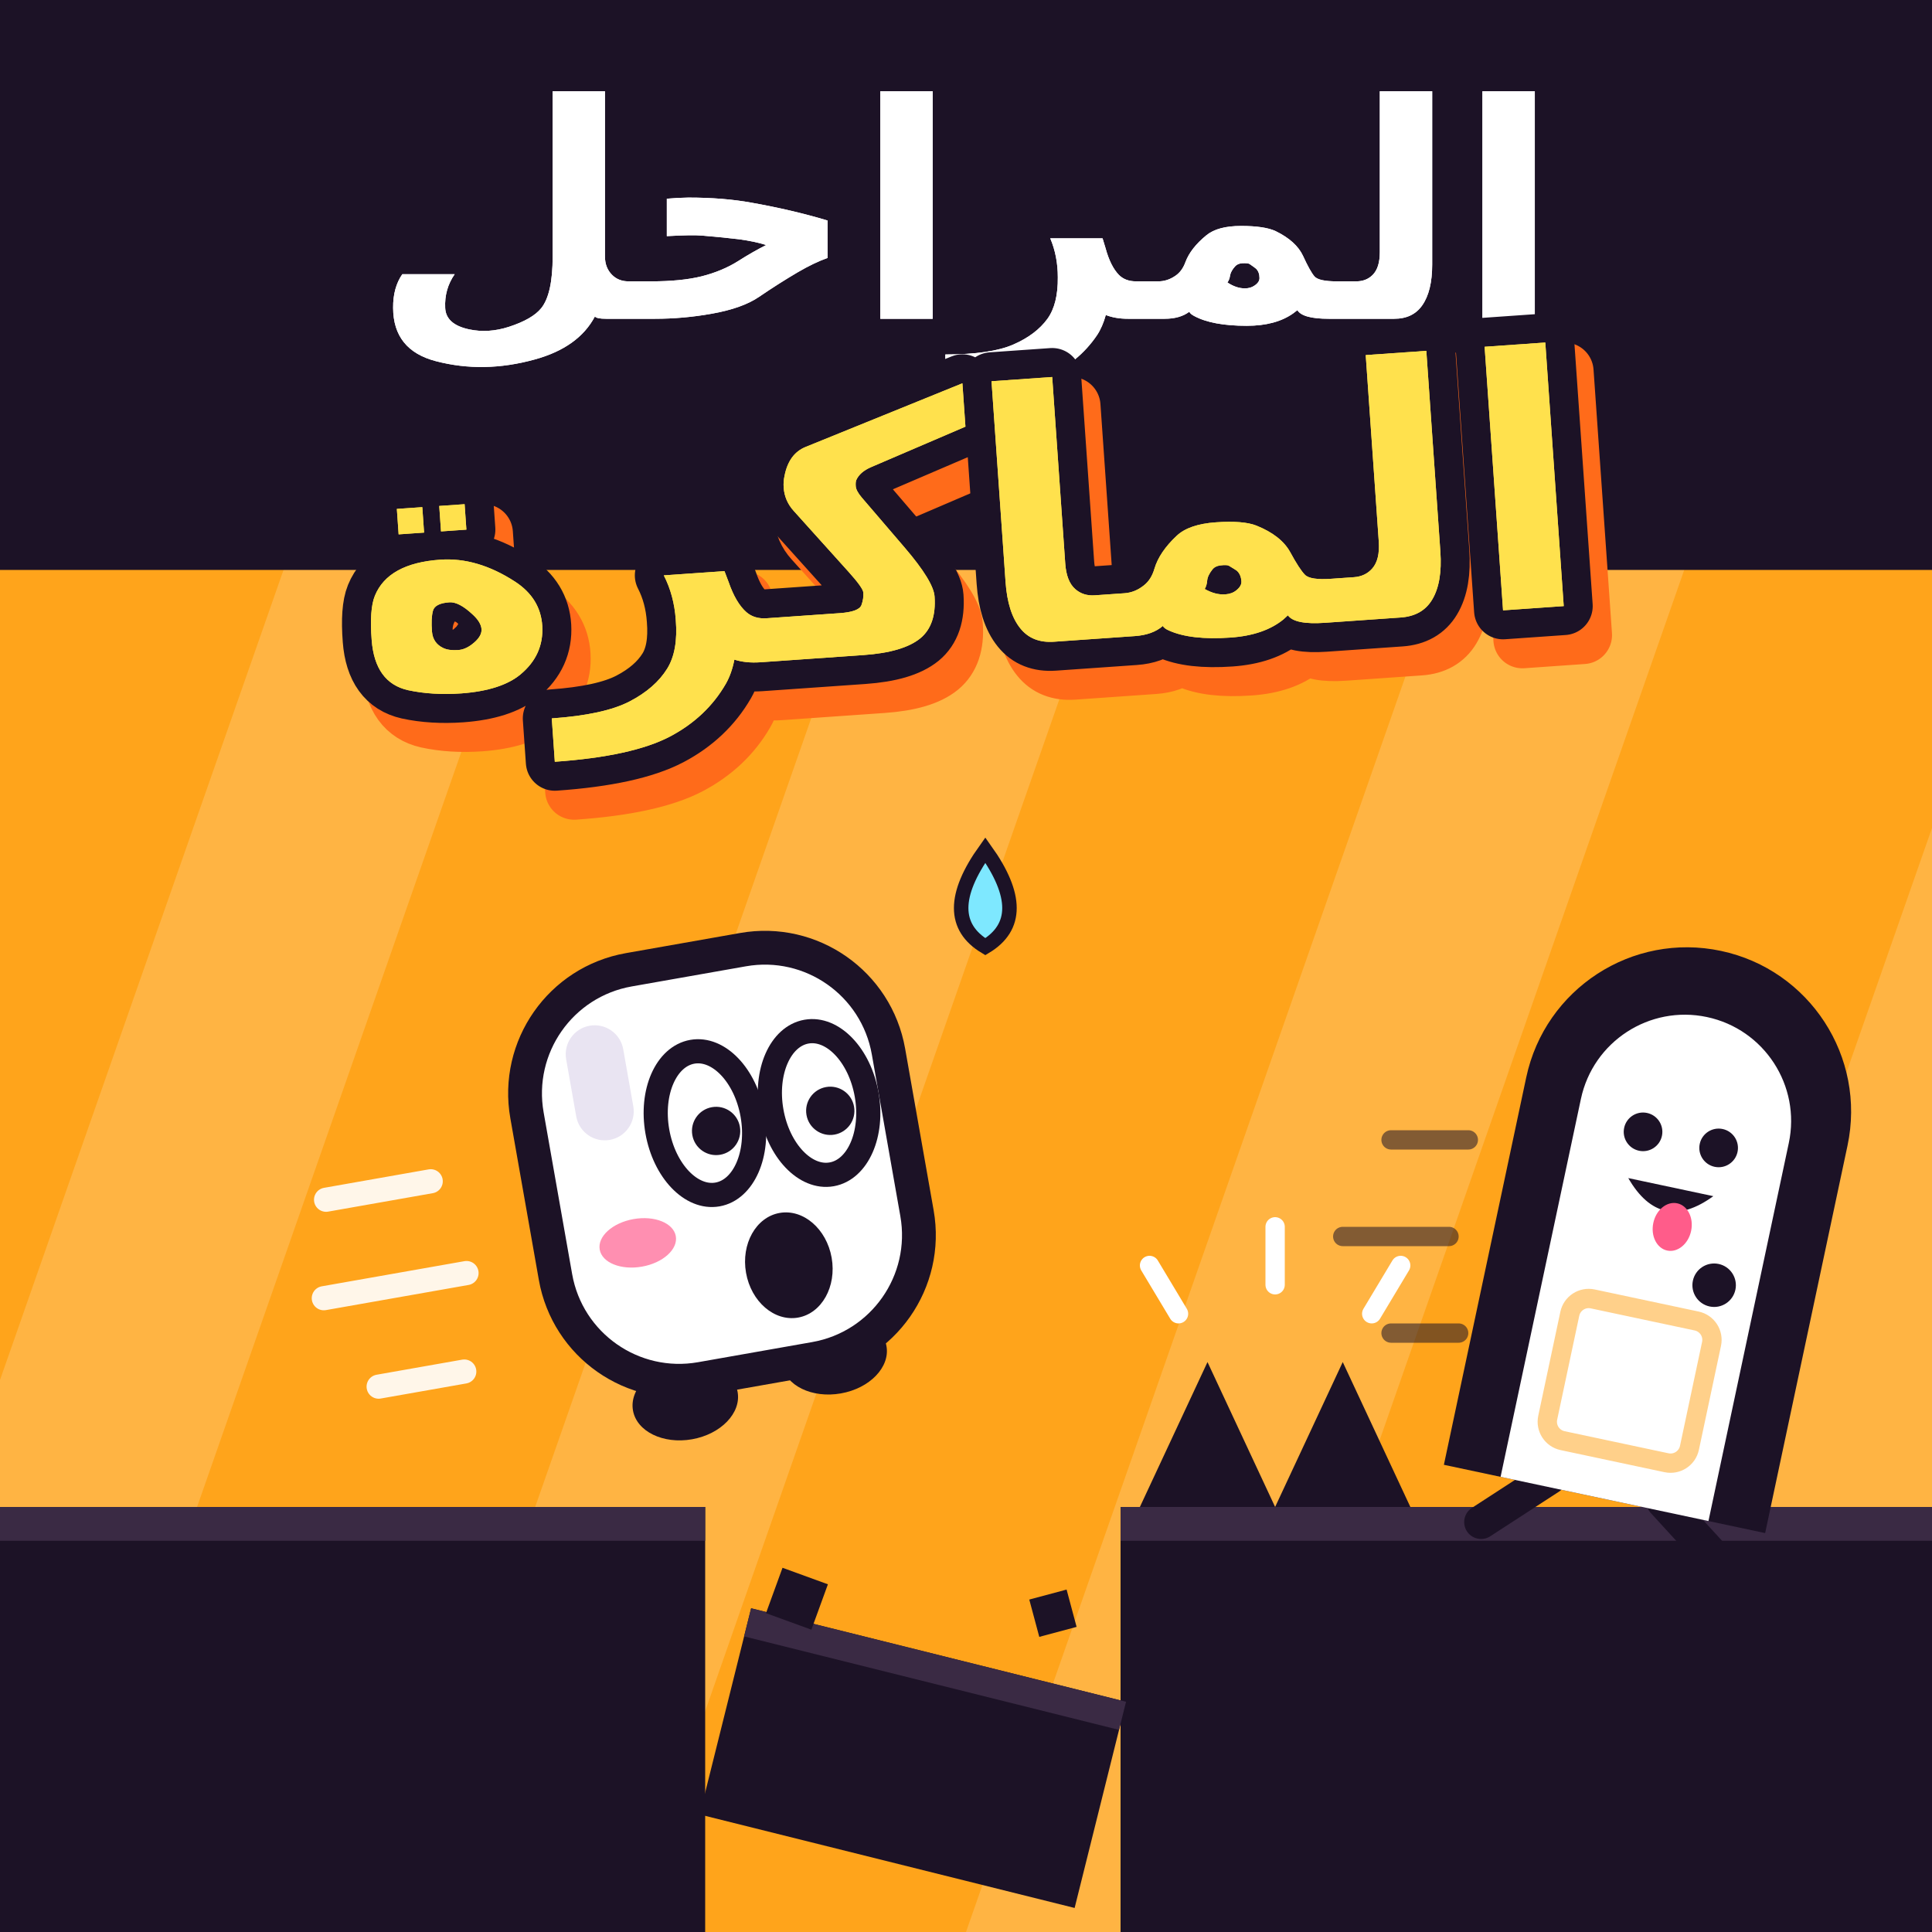
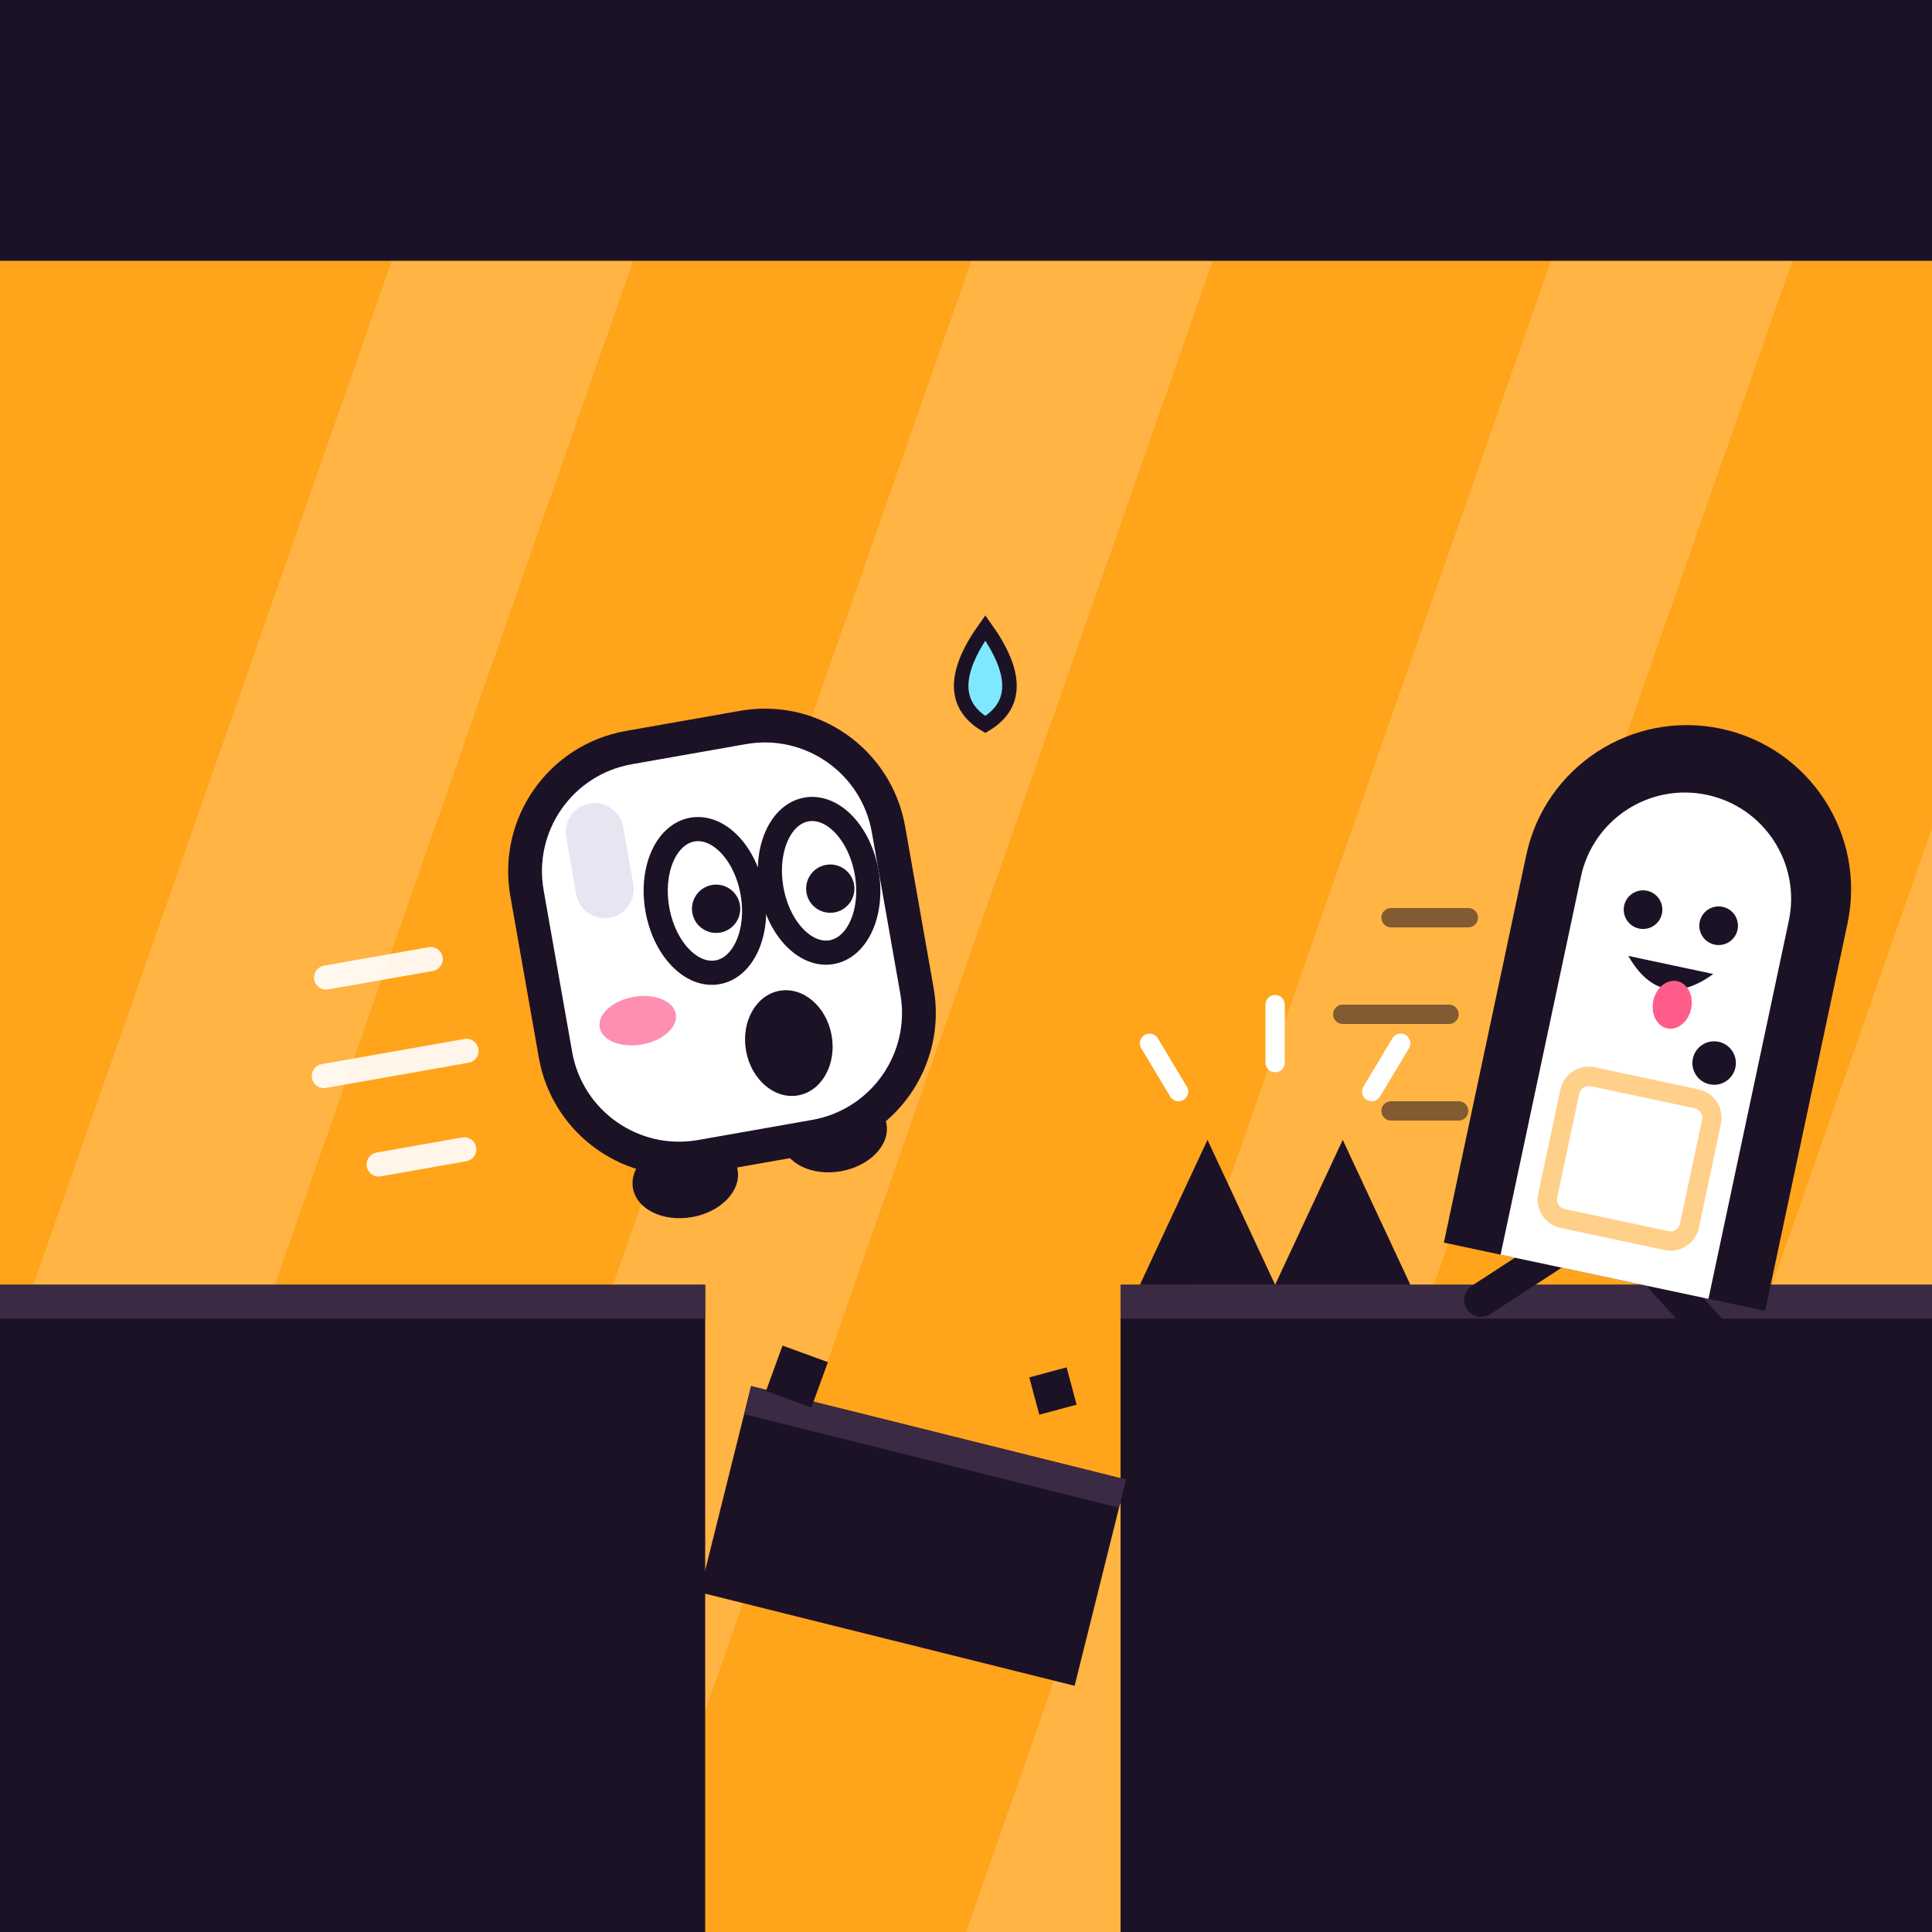
<svg xmlns="http://www.w3.org/2000/svg" viewBox="0 0 400 400" width="400" height="400">
  <defs>
    <clipPath id="c">
      <rect width="400" height="400" rx="0" />
    </clipPath>
  </defs>
  <g clip-path="url(#c)">
    <rect width="400" height="400" fill="#ffa41b" />
    <g fill="#ffb443">
      <path d="M-40 400 L100 0 H150 L10 400Z" />
      <path d="M80 400 L220 0 H270 L130 400Z" />
      <path d="M200 400 L340 0 H390 L250 400Z" />
      <path d="M320 400 L460 0 H510 L370 400Z" />
    </g>
-     <rect x="0" y="0" width="400" height="118" fill="#1c1226" />
-     <rect x="0" y="312" width="146" height="100" fill="#1c1226" />
-     <rect x="232" y="312" width="180" height="100" fill="#1c1226" />
-     <rect x="0" y="312" width="146" height="7" fill="#3a2a44" />
-     <rect x="232" y="312" width="180" height="7" fill="#3a2a44" />
-     <g transform="translate(189 364) rotate(14)">
-       <rect x="-40" y="-22" width="80" height="44" fill="#1c1226" />
-       <rect x="-40" y="-22" width="80" height="6" fill="#3a2a44" />
-     </g>
-     <g fill="#1c1226">
-       <rect x="160" y="326" width="10" height="10" transform="rotate(20 165 331)" />
-       <rect x="214" y="330" width="8" height="8" transform="rotate(-15 218 334)" />
-     </g>
-     <path d="M236 312 L250 282 L264 312Z M264 312 L278 282 L292 312Z" fill="#1c1226" />
-     <g stroke="#ffffff" stroke-width="4" stroke-linecap="round">
-       <path d="M244 272 l-6 -10 M264 266 v-12 M284 272 l6 -10" />
-     </g>
-     <g transform="translate(348 236) rotate(12)">
-       <path d="M-12 74 l-12 12 M12 74 l14 10" stroke="#1c1226" stroke-width="7" stroke-linecap="round" />
-       <path d="M-34 76 V-6 A34 34 0 0 1 34 -6 V76Z" fill="#1c1226" />
-       <path d="M-22 76 V-4 A22 22 0 0 1 22 -4 V76Z" fill="#ffffff" />
-       <rect x="-15" y="36" width="30" height="30" rx="4" fill="none" stroke="#ffd08a" stroke-width="4" />
-       <circle cx="13" cy="28" r="4.5" fill="#1c1226" />
-       <circle cx="-8" cy="0" r="4" fill="#1c1226" />
-       <circle cx="8" cy="0" r="4" fill="#1c1226" />
-       <path d="M-9 10 Q0 20 9 10Z" fill="#1c1226" />
-       <ellipse cx="2" cy="18" rx="4" ry="5" fill="#ff5c8a" />
-     </g>
-     <g stroke="#1c1226" stroke-width="4" stroke-linecap="round" opacity="0.55">
-       <path d="M304 236 h-16 M300 256 h-22 M302 276 h-14" />
-     </g>
-     <g transform="translate(150 244) rotate(-10)">
-       <g stroke="#ffffff" stroke-width="5" stroke-linecap="round" opacity="0.9">
-         <path d="M-60 -10 h-22 M-56 10 h-30 M-60 30 h-18" />
+     <rect x="0" y="0" width="400" height="54" fill="#1c1226" />
+     <g transform="translate(0 -46)">
+       <rect x="0" y="312" width="146" height="160" fill="#1c1226" />
+       <rect x="232" y="312" width="180" height="160" fill="#1c1226" />
+       <rect x="0" y="312" width="146" height="7" fill="#3a2a44" />
+       <rect x="232" y="312" width="180" height="7" fill="#3a2a44" />
+       <g transform="translate(189 364) rotate(14)">
+         <rect x="-40" y="-22" width="80" height="44" fill="#1c1226" />
+         <rect x="-40" y="-22" width="80" height="6" fill="#3a2a44" />
      </g>
-       <ellipse cx="-16" cy="44" rx="11" ry="8" fill="#1c1226" />
-       <ellipse cx="16" cy="40" rx="11" ry="8" fill="#1c1226" />
-       <rect x="-38" y="-46" width="76" height="86" rx="26" fill="#ffffff" stroke="#1c1226" stroke-width="7" />
-       <rect x="-28" y="-36" width="12" height="24" rx="6" fill="#e9e4f2" />
-       <ellipse cx="-2" cy="-12" rx="10" ry="15" fill="#ffffff" stroke="#1c1226" stroke-width="5" />
-       <ellipse cx="22" cy="-12" rx="10" ry="15" fill="#ffffff" stroke="#1c1226" stroke-width="5" />
-       <circle cx="0" cy="-10" r="5" fill="#1c1226" />
-       <circle cx="24" cy="-10" r="5" fill="#1c1226" />
-       <ellipse cx="10" cy="20" rx="9" ry="11" fill="#1c1226" />
-       <ellipse cx="-20" cy="10" rx="8" ry="5" fill="#ff8fb1" />
-     </g>
-     <path d="M204 176 q10 14 0 20 q-10 -6 0 -20z" fill="#7ee8ff" stroke="#1c1226" stroke-width="3" />
-     <g font-family="'Segoe UI', Tahoma, Arial, sans-serif" font-weight="bold" text-anchor="middle" direction="rtl">
-       <text x="200" y="66" font-size="62" fill="#ffffff" stroke="#1c1226" stroke-width="12" stroke-linejoin="round" paint-order="stroke">المراحل</text>
-       <text x="200" y="66" font-size="62" fill="#ffffff">المراحل</text>
-       <text x="206" y="140" font-size="72" fill="#ff6b1a" stroke="#ff6b1a" stroke-width="12" stroke-linejoin="round" transform="rotate(-4 206 140)">الماكرة</text>
-       <text x="202" y="134" font-size="72" fill="#ffe14d" stroke="#1c1226" stroke-width="12" stroke-linejoin="round" paint-order="stroke" transform="rotate(-4 202 134)">الماكرة</text>
-       <text x="202" y="134" font-size="72" fill="#ffe14d" transform="rotate(-4 202 134)">الماكرة</text>
+       <g fill="#1c1226">
+         <rect x="160" y="326" width="10" height="10" transform="rotate(20 165 331)" />
+         <rect x="214" y="330" width="8" height="8" transform="rotate(-15 218 334)" />
+       </g>
+       <path d="M236 312 L250 282 L264 312Z M264 312 L278 282 L292 312Z" fill="#1c1226" />
+       <g stroke="#ffffff" stroke-width="4" stroke-linecap="round">
+         <path d="M244 272 l-6 -10 M264 266 v-12 M284 272 l6 -10" />
+       </g>
+       <g transform="translate(348 236) rotate(12)">
+         <path d="M-12 74 l-12 12 M12 74 l14 10" stroke="#1c1226" stroke-width="7" stroke-linecap="round" />
+         <path d="M-34 76 V-6 A34 34 0 0 1 34 -6 V76Z" fill="#1c1226" />
+         <path d="M-22 76 V-4 A22 22 0 0 1 22 -4 V76Z" fill="#ffffff" />
+         <rect x="-15" y="36" width="30" height="30" rx="4" fill="none" stroke="#ffd08a" stroke-width="4" />
+         <circle cx="13" cy="28" r="4.5" fill="#1c1226" />
+         <circle cx="-8" cy="0" r="4" fill="#1c1226" />
+         <circle cx="8" cy="0" r="4" fill="#1c1226" />
+         <path d="M-9 10 Q0 20 9 10Z" fill="#1c1226" />
+         <ellipse cx="2" cy="18" rx="4" ry="5" fill="#ff5c8a" />
+       </g>
+       <g stroke="#1c1226" stroke-width="4" stroke-linecap="round" opacity="0.55">
+         <path d="M304 236 h-16 M300 256 h-22 M302 276 h-14" />
+       </g>
+       <g transform="translate(150 244) rotate(-10)">
+         <g stroke="#ffffff" stroke-width="5" stroke-linecap="round" opacity="0.9">
+           <path d="M-60 -10 h-22 M-56 10 h-30 M-60 30 h-18" />
+         </g>
+         <ellipse cx="-16" cy="44" rx="11" ry="8" fill="#1c1226" />
+         <ellipse cx="16" cy="40" rx="11" ry="8" fill="#1c1226" />
+         <rect x="-38" y="-46" width="76" height="86" rx="26" fill="#ffffff" stroke="#1c1226" stroke-width="7" />
+         <rect x="-28" y="-36" width="12" height="24" rx="6" fill="#e9e4f2" />
+         <ellipse cx="-2" cy="-12" rx="10" ry="15" fill="#ffffff" stroke="#1c1226" stroke-width="5" />
+         <ellipse cx="22" cy="-12" rx="10" ry="15" fill="#ffffff" stroke="#1c1226" stroke-width="5" />
+         <circle cx="0" cy="-10" r="5" fill="#1c1226" />
+         <circle cx="24" cy="-10" r="5" fill="#1c1226" />
+         <ellipse cx="10" cy="20" rx="9" ry="11" fill="#1c1226" />
+         <ellipse cx="-20" cy="10" rx="8" ry="5" fill="#ff8fb1" />
+       </g>
+       <path d="M204 176 q10 14 0 20 q-10 -6 0 -20z" fill="#7ee8ff" stroke="#1c1226" stroke-width="3" />
    </g>
  </g>
</svg>
